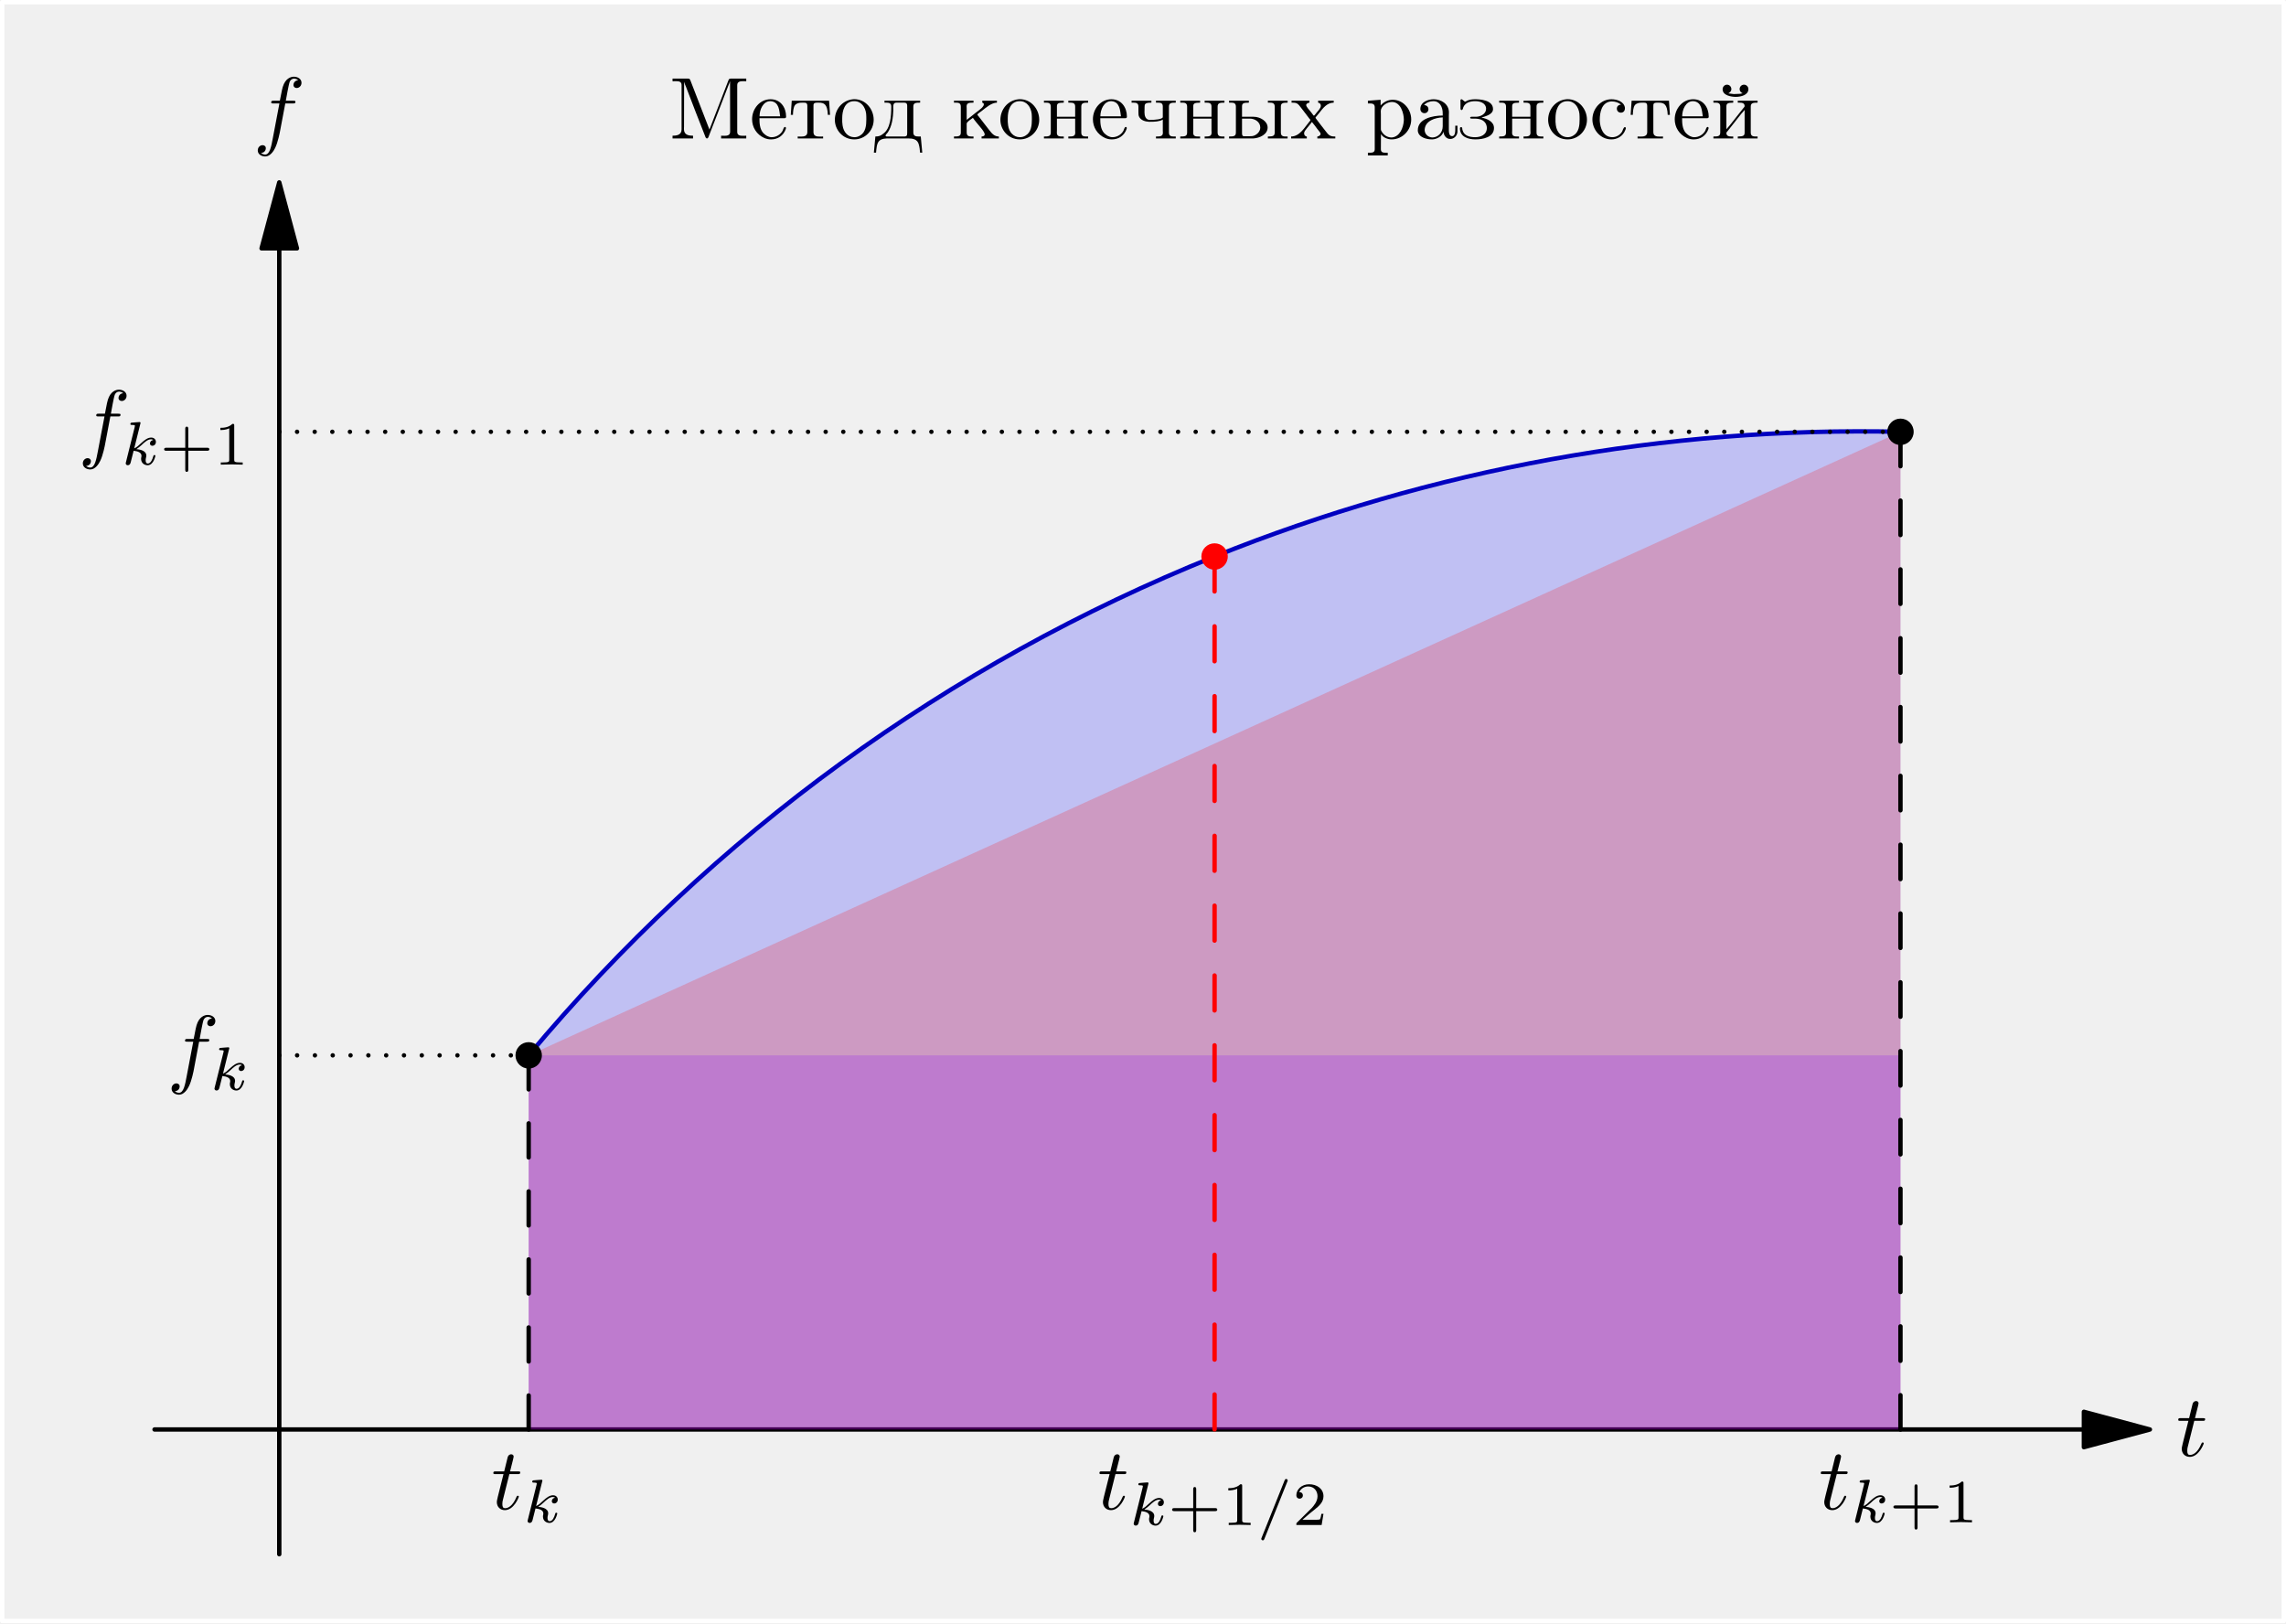
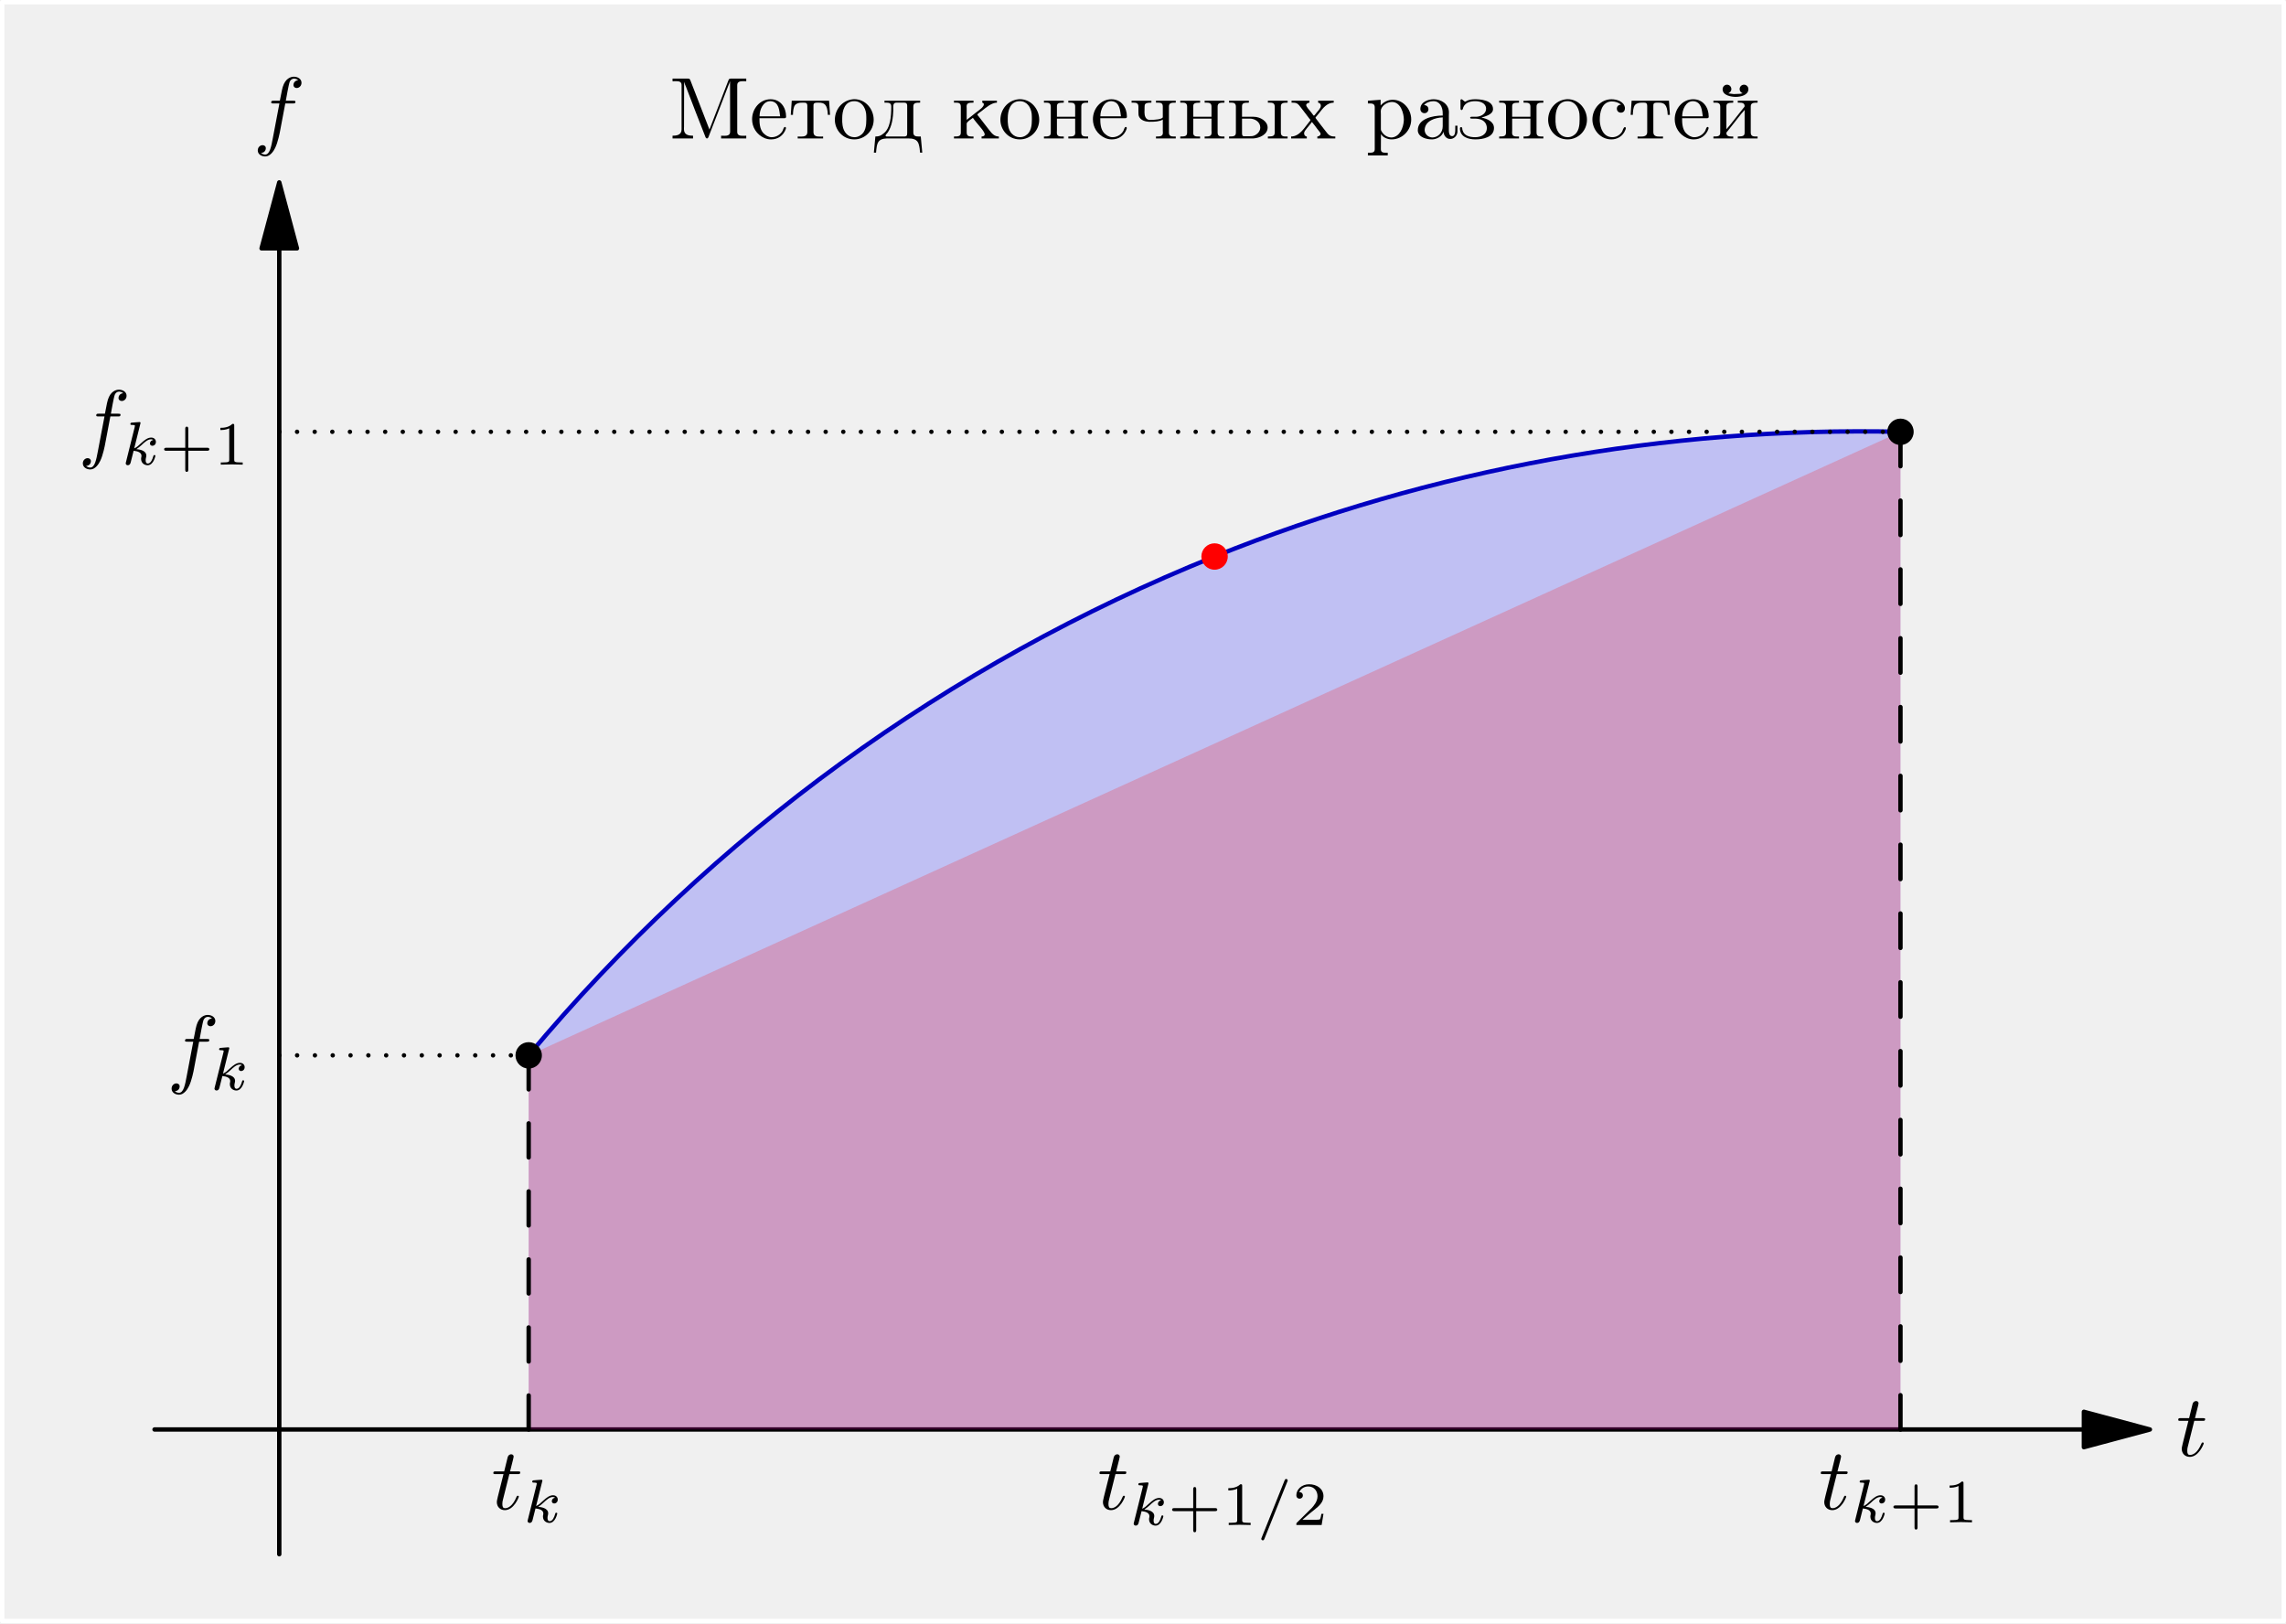
<svg xmlns="http://www.w3.org/2000/svg" xmlns:xlink="http://www.w3.org/1999/xlink" version="1.1" width="259.806pt" height="184.469pt" viewBox="88.148 216.318 259.806 184.469">
  <defs>
    <path id="g3-43" d="M3.229-1.576H5.363C5.454-1.576 5.621-1.576 5.621-1.743C5.621-1.918 5.461-1.918 5.363-1.918H3.229V-4.059C3.229-4.149 3.229-4.317 3.062-4.317C2.887-4.317 2.887-4.156 2.887-4.059V-1.918H.746C.656-1.918 .488-1.918 .488-1.75C.488-1.576 .649-1.576 .746-1.576H2.887V.565C2.887 .656 2.887 .823 3.055 .823C3.229 .823 3.229 .663 3.229 .565V-1.576Z" />
    <path id="g3-49" d="M2.336-4.435C2.336-4.624 2.322-4.631 2.127-4.631C1.681-4.191 1.046-4.184 .76-4.184V-3.933C.928-3.933 1.388-3.933 1.771-4.129V-.572C1.771-.342 1.771-.251 1.074-.251H.809V0C.934-.007 1.792-.028 2.05-.028C2.267-.028 3.145-.007 3.299 0V-.251H3.034C2.336-.251 2.336-.342 2.336-.572V-4.435Z" />
    <path id="g3-50" d="M3.522-1.269H3.285C3.264-1.116 3.194-.704 3.103-.635C3.048-.593 2.511-.593 2.413-.593H1.13C1.862-1.241 2.106-1.437 2.525-1.764C3.041-2.176 3.522-2.608 3.522-3.271C3.522-4.115 2.783-4.631 1.89-4.631C1.025-4.631 .439-4.024 .439-3.382C.439-3.027 .739-2.992 .809-2.992C.976-2.992 1.179-3.11 1.179-3.361C1.179-3.487 1.13-3.731 .767-3.731C.983-4.226 1.458-4.38 1.785-4.38C2.483-4.38 2.845-3.836 2.845-3.271C2.845-2.664 2.413-2.183 2.19-1.932L.509-.272C.439-.209 .439-.195 .439 0H3.313L3.522-1.269Z" />
    <path id="g2-61" d="M3.494-4.924C3.536-5.014 3.536-5.028 3.536-5.056C3.536-5.168 3.445-5.23 3.368-5.23C3.25-5.23 3.215-5.147 3.18-5.056L.579 1.437C.537 1.527 .537 1.541 .537 1.569C.537 1.681 .628 1.743 .704 1.743C.823 1.743 .858 1.66 .893 1.569L3.494-4.924Z" />
    <path id="g2-107" d="M2.183-4.631C2.19-4.645 2.211-4.735 2.211-4.742C2.211-4.777 2.183-4.84 2.099-4.84C1.96-4.84 1.381-4.784 1.206-4.77C1.151-4.763 1.053-4.756 1.053-4.61C1.053-4.512 1.151-4.512 1.234-4.512C1.569-4.512 1.569-4.463 1.569-4.407C1.569-4.359 1.555-4.317 1.541-4.254L.558-.307C.523-.181 .523-.167 .523-.153C.523-.049 .607 .07 .76 .07C.948 .07 1.039-.07 1.081-.223C1.095-.251 1.395-1.478 1.423-1.576C1.918-1.527 2.315-1.367 2.315-1.004C2.315-.969 2.315-.934 2.301-.865C2.273-.76 2.273-.725 2.273-.649C2.273-.153 2.678 .07 3.013 .07C3.689 .07 3.898-.99 3.898-.997C3.898-1.088 3.808-1.088 3.787-1.088C3.689-1.088 3.682-1.053 3.647-.921C3.564-.621 3.375-.126 3.034-.126C2.845-.126 2.79-.3 2.79-.488C2.79-.607 2.79-.621 2.831-.802C2.838-.823 2.866-.941 2.866-1.018C2.866-1.639 2.029-1.736 1.736-1.757C1.939-1.883 2.197-2.113 2.315-2.218C2.671-2.552 3.02-2.88 3.41-2.88C3.494-2.88 3.585-2.859 3.64-2.79C3.34-2.741 3.278-2.504 3.278-2.399C3.278-2.246 3.396-2.141 3.557-2.141C3.745-2.141 3.954-2.294 3.954-2.587C3.954-2.817 3.787-3.075 3.417-3.075C3.02-3.075 2.657-2.79 2.301-2.462C2.008-2.183 1.778-1.967 1.492-1.848L2.183-4.631Z" />
    <path id="g1-102" d="M3.656-3.985H4.513C4.712-3.985 4.812-3.985 4.812-4.184C4.812-4.294 4.712-4.294 4.543-4.294H3.716L3.925-5.43C3.965-5.639 4.105-6.346 4.164-6.466C4.254-6.655 4.423-6.804 4.633-6.804C4.672-6.804 4.932-6.804 5.121-6.625C4.682-6.585 4.583-6.237 4.583-6.087C4.583-5.858 4.762-5.738 4.951-5.738C5.21-5.738 5.499-5.958 5.499-6.336C5.499-6.795 5.041-7.024 4.633-7.024C4.294-7.024 3.666-6.844 3.367-5.858C3.308-5.649 3.278-5.549 3.039-4.294H2.351C2.162-4.294 2.052-4.294 2.052-4.105C2.052-3.985 2.142-3.985 2.331-3.985H2.989L2.242-.05C2.062 .917 1.893 1.823 1.375 1.823C1.335 1.823 1.086 1.823 .897 1.644C1.355 1.614 1.445 1.255 1.445 1.106C1.445 .877 1.265 .757 1.076 .757C.817 .757 .528 .976 .528 1.355C.528 1.803 .966 2.042 1.375 2.042C1.923 2.042 2.321 1.455 2.501 1.076C2.819 .448 3.049-.757 3.059-.827L3.656-3.985Z" />
    <path id="g1-116" d="M2.052-3.985H2.989C3.188-3.985 3.288-3.985 3.288-4.184C3.288-4.294 3.188-4.294 3.009-4.294H2.132C2.491-5.709 2.54-5.908 2.54-5.968C2.54-6.137 2.421-6.237 2.252-6.237C2.222-6.237 1.943-6.227 1.853-5.878L1.465-4.294H.528C.329-4.294 .229-4.294 .229-4.105C.229-3.985 .309-3.985 .508-3.985H1.385C.667-1.156 .628-.986 .628-.807C.628-.269 1.006 .11 1.544 .11C2.56 .11 3.128-1.345 3.128-1.425C3.128-1.524 3.049-1.524 3.009-1.524C2.919-1.524 2.909-1.494 2.859-1.385C2.431-.349 1.903-.11 1.564-.11C1.355-.11 1.255-.239 1.255-.568C1.255-.807 1.275-.877 1.315-1.046L2.052-3.985Z" />
    <path id="g0-204" d="M.369-6.814V-6.506C.498-6.506 .628-6.516 .747-6.516C1.106-6.516 1.395-6.466 1.395-6.067V-1.026C1.395-.379 .797-.319 .369-.319V-.01H2.7V-.319C2.252-.319 1.664-.379 1.664-1.066C1.664-1.156 1.674-1.255 1.674-1.345L1.684-6.446C1.733-6.237 1.833-6.037 1.913-5.838C2.61-3.995 3.328-2.162 4.045-.339C4.085-.229 4.134-.01 4.284-.01H4.294C4.443-.03 4.483-.259 4.533-.379C5.25-2.242 5.998-4.125 6.705-5.998C6.775-6.167 6.854-6.336 6.904-6.516L6.914-.767C6.914-.369 6.595-.309 6.276-.309C6.137-.309 6.007-.319 5.888-.319V-.01H8.747V-.319C8.628-.319 8.498-.309 8.379-.309C8.03-.309 7.721-.359 7.721-.747V-6.067C7.721-6.456 8.04-6.516 8.379-6.516C8.508-6.516 8.638-6.506 8.747-6.506V-6.814H7.014L6.824-6.785L6.725-6.625L4.563-1.016L2.391-6.625L2.291-6.785L2.102-6.814H.369Z" />
    <path id="g0-224" d="M1.116-3.796C1.365-4.105 1.803-4.244 2.172-4.244C2.909-4.244 3.238-3.577 3.238-2.869V-2.61C2.092-2.61 .408-2.252 .408-.946V-.867C.488-.1 1.455 .1 2.022 .1C2.531 .1 3.178-.239 3.308-.747H3.318C3.377-.319 3.646 .05 4.095 .05C4.503 .05 4.862-.279 4.912-.727V-1.455H4.663V-.946C4.663-.677 4.613-.269 4.304-.269C3.985-.269 3.935-.658 3.935-.927V-2.59C3.935-2.72 3.945-2.839 3.945-2.969C3.945-3.935 3.039-4.463 2.212-4.463C1.584-4.463 .697-4.154 .697-3.357C.697-3.068 .907-2.879 1.166-2.879C1.445-2.879 1.614-3.098 1.614-3.337C1.614-3.626 1.385-3.796 1.116-3.796ZM3.238-2.401V-1.395C3.238-.707 2.76-.159 2.112-.12H2.072C1.604-.12 1.186-.488 1.186-.966V-1.016C1.255-2.022 2.381-2.371 3.238-2.401Z" />
    <path id="g0-228" d="M1.215-4.294V-4.075H1.425C1.714-4.075 1.983-4.035 1.983-3.646V-3.587C1.983-2.57 1.903-1.136 1.076-.548C.777-.299 .558-.229 .179-.229L.01 1.604H.259C.299 1.176 .319 .548 .628 .259C.927-.01 1.365-.01 1.743-.01H3.895C4.384-.01 4.971 .05 5.121 .697C5.21 .996 5.23 1.305 5.26 1.604H5.509L5.34-.229H5.111C4.782-.229 4.493-.269 4.493-.697V-3.626C4.493-4.055 4.762-4.075 5.27-4.075V-4.294H1.215ZM3.786-.498C3.786-.259 3.616-.229 3.447-.229H1.455C1.395-.239 1.335-.269 1.335-.339C1.335-.418 1.504-.578 1.594-.697C2.072-1.415 2.192-2.371 2.222-3.238C2.222-3.347 2.212-3.467 2.212-3.577C2.212-3.846 2.262-4.075 2.57-4.075H3.457C3.686-4.075 3.796-3.975 3.796-3.736V-.658C3.796-.598 3.796-.548 3.786-.498Z" />
    <path id="g0-229" d="M1.116-2.311H3.985C4.095-2.311 4.144-2.381 4.144-2.491C4.144-3.547 3.497-4.463 2.381-4.463C1.156-4.463 .279-3.377 .279-2.192C.279-1.275 .787-.458 1.664-.06C1.893 .04 2.162 .1 2.411 .1H2.441C3.208 .1 3.846-.329 4.115-1.096C4.125-1.126 4.125-1.166 4.125-1.196C4.125-1.265 4.085-1.315 4.015-1.315C3.866-1.315 3.806-.986 3.746-.877C3.497-.438 3.019-.149 2.501-.149C2.132-.149 1.813-.359 1.544-.628C1.146-1.086 1.116-1.733 1.116-2.311ZM1.126-2.521C1.126-3.288 1.534-4.244 2.351-4.244H2.401C3.377-4.154 3.367-3.118 3.467-2.521H1.126Z" />
    <path id="g0-231" d="M2.66-2.381C3.078-2.521 3.975-2.71 3.975-3.347C3.975-4.374 2.501-4.463 1.943-4.463C1.614-4.463 1.315-4.423 1.016-4.294C.956-4.264 .887-4.204 .817-4.194H.807C.697-4.194 .508-4.463 .379-4.463C.299-4.463 .269-4.374 .269-4.304C.269-4.254 .279-4.214 .279-4.174V-3.427C.279-3.347 .289-3.258 .379-3.238H.399C.548-3.238 .568-3.467 .608-3.577C.857-4.115 1.435-4.244 1.973-4.244C2.491-4.244 3.188-4.035 3.188-3.377C3.188-2.79 2.56-2.471 2.032-2.471H1.514C1.445-2.471 1.375-2.441 1.375-2.361C1.385-2.262 1.484-2.262 1.564-2.262H1.873C2.511-2.262 3.198-2.082 3.278-1.235C3.278-.399 2.56-.149 1.933-.149C1.345-.149 .667-.309 .508-.956C.448-1.066 .538-1.295 .339-1.295C.239-1.285 .219-1.215 .219-1.136C.219-.169 1.205 .1 1.973 .1C2.829 .1 4.085-.139 4.085-1.196C4.085-1.943 3.268-2.262 2.66-2.381Z" />
    <path id="g0-233" d="M.249-4.294V-4.075H.478C.767-4.075 1.026-4.035 1.026-3.616V-.677C1.026-.249 .757-.229 .249-.229V-.01H2.501V-.229H2.321C2.032-.229 1.724-.259 1.724-.628C1.733-.717 1.823-.787 1.873-.857L2.262-1.345C2.78-1.973 3.248-2.65 3.796-3.248V-.667C3.796-.329 3.656-.229 3.019-.229V-.01H5.27V-.229H5.041C4.762-.229 4.493-.269 4.493-.677V-3.616C4.493-4.045 4.752-4.075 5.27-4.075V-4.294H3.019V-4.075H3.198C3.487-4.075 3.796-4.045 3.796-3.676C3.786-3.587 3.696-3.517 3.646-3.447L3.258-2.959C2.74-2.331 2.271-1.654 1.724-1.056V-3.636C1.724-3.975 1.863-4.075 2.501-4.075V-4.294H.249ZM3.577-5.141L3.278-5.081L2.56-5.051L1.943-5.131C2.142-5.25 2.271-5.37 2.291-5.589C2.291-5.908 2.062-6.117 1.793-6.117C1.504-6.117 1.295-5.868 1.295-5.599C1.295-4.882 2.291-4.732 2.79-4.732C3.377-4.732 4.184-4.932 4.224-5.569V-5.619C4.224-5.908 3.985-6.117 3.726-6.117C3.427-6.117 3.228-5.868 3.228-5.619C3.228-5.39 3.377-5.22 3.577-5.141Z" />
    <path id="g0-234" d="M.259-4.294V-4.075H.488C.777-4.075 1.036-4.035 1.036-3.616V-.677C1.036-.249 .767-.229 .259-.229V-.01H2.481V-.229H2.271C1.973-.229 1.704-.269 1.704-.687V-1.674C1.704-1.903 2.162-2.152 2.411-2.351C2.511-2.182 2.66-2.022 2.78-1.863C3.108-1.445 3.756-.777 3.756-.458C3.756-.319 3.606-.229 3.397-.229V-.01H5.36V-.229C4.852-.239 4.603-.528 4.254-.976L3.059-2.521C3.009-2.58 2.919-2.67 2.919-2.72C2.919-2.79 3.258-3.019 3.407-3.128C3.915-3.527 4.543-4.075 5.141-4.075V-4.294H3.477V-4.075C3.597-4.035 3.656-3.985 3.656-3.885C3.656-3.756 3.547-3.606 3.467-3.527L3.387-3.447C3.168-3.248 2.919-3.068 2.68-2.889C2.351-2.63 2.032-2.361 1.704-2.122V-3.437C1.704-3.497 1.694-3.577 1.694-3.646C1.694-4.065 2.012-4.075 2.481-4.075V-4.294H.259Z" />
    <path id="g0-237" d="M.249-4.294V-4.075H.478C.767-4.075 1.026-4.035 1.026-3.616V-.677C1.026-.249 .757-.229 .249-.229V-.01H2.501V-.229H2.262C1.973-.229 1.714-.269 1.714-.667C1.714-.747 1.724-.827 1.724-.887V-2.262H3.796V-.887C3.796-.827 3.806-.747 3.806-.667C3.806-.229 3.487-.229 3.019-.229V-.01H5.27V-.229H5.041C4.762-.229 4.493-.269 4.493-.677V-3.616C4.493-4.045 4.752-4.075 5.27-4.075V-4.294H3.019V-4.075H3.228C3.517-4.075 3.796-4.035 3.796-3.646V-2.471H1.724V-3.646C1.724-3.975 1.843-4.075 2.501-4.075V-4.294H.249Z" />
    <path id="g0-238" d="M2.341-4.463C1.086-4.334 .279-3.278 .279-2.122C.279-.996 1.166 .1 2.491 .1C3.686 .1 4.692-.877 4.692-2.132C4.692-3.318 3.796-4.473 2.471-4.473C2.431-4.473 2.381-4.463 2.341-4.463ZM1.116-1.893V-2.331C1.116-3.088 1.355-4.244 2.481-4.244C3.288-4.244 3.746-3.567 3.836-2.809C3.856-2.59 3.856-2.381 3.856-2.162C3.856-1.514 3.786-.707 3.148-.339C2.949-.209 2.73-.149 2.501-.149C1.773-.149 1.265-.717 1.156-1.494C1.136-1.624 1.136-1.763 1.116-1.893Z" />
    <path id="g0-240" d="M.269-4.294V-3.985H.458C.757-3.985 1.046-3.955 1.046-3.557V1.215C1.046 1.574 .787 1.614 .498 1.614H.269V1.923H2.521V1.614H2.281C1.983 1.614 1.743 1.574 1.743 1.215L1.753-.508C1.983-.1 2.54 .1 2.969 .1C4.204 .1 5.191-.956 5.191-2.162C5.191-3.357 4.264-4.403 3.098-4.403C2.55-4.403 2.072-4.164 1.714-3.756V-4.403L.269-4.294ZM4.344-1.983C4.294-1.255 3.905-.209 2.999-.12H2.939C2.511-.12 2.122-.359 1.883-.717C1.803-.827 1.743-.927 1.743-1.066V-2.74C1.743-2.869 1.733-2.999 1.733-3.128C1.733-3.656 2.411-4.154 2.999-4.154C4.005-4.154 4.354-2.849 4.354-2.142C4.354-2.092 4.354-2.032 4.344-1.983Z" />
    <path id="g0-241" d="M3.577-3.856C3.318-3.836 3.108-3.676 3.108-3.397C3.108-3.128 3.298-2.939 3.567-2.939C3.866-2.939 4.025-3.158 4.025-3.437V-3.497C3.925-4.224 3.078-4.463 2.501-4.463C1.285-4.463 .329-3.397 .329-2.162C.329-1.036 1.205 .1 2.491 .1C3.148 .1 3.796-.259 4.065-.956C4.085-1.016 4.134-1.106 4.134-1.176S4.085-1.295 4.015-1.295C3.866-1.295 3.776-.917 3.706-.787C3.467-.399 3.059-.159 2.61-.149C1.544-.149 1.215-1.215 1.166-2.002V-2.122C1.166-2.919 1.355-4.115 2.451-4.214H2.531C2.899-4.214 3.288-4.105 3.577-3.856Z" />
    <path id="g0-242" d="M.359-4.294L.249-2.69H.498C.508-3.059 .538-3.557 .737-3.806C.927-4.025 1.245-4.075 1.524-4.075H1.714C1.953-4.075 2.132-4.055 2.132-3.696V-.727C2.132-.279 1.763-.219 1.395-.219C1.275-.219 1.146-.229 1.036-.229V-.01H3.925V-.229C3.796-.229 3.676-.219 3.547-.219C3.168-.219 2.829-.279 2.829-.727V-3.696C2.829-3.905 2.829-4.075 3.248-4.075H3.437C4.065-4.075 4.413-3.875 4.463-2.69H4.712L4.603-4.294H.359Z" />
    <path id="g0-245" d="M.169-4.294V-4.075H.279C.448-4.075 .618-4.065 .767-3.995C.956-3.895 1.096-3.696 1.225-3.527C1.435-3.258 1.644-2.979 1.853-2.71L2.192-2.262C2.232-2.222 2.311-2.142 2.311-2.082C2.301-2.032 2.222-1.953 2.192-1.913C1.694-1.335 1.116-.229 .12-.229V-.01H1.903V-.229C1.704-.229 1.594-.418 1.594-.578C1.594-.787 1.743-.956 1.873-1.116S2.122-1.425 2.252-1.584C2.331-1.684 2.421-1.773 2.481-1.883C2.7-1.634 2.889-1.355 3.088-1.096L3.318-.807C3.377-.717 3.467-.638 3.467-.518C3.467-.349 3.258-.239 3.098-.229V-.01H5.141V-.229H5.031C4.483-.229 4.314-.488 4.065-.807C3.706-1.255 3.367-1.704 3.029-2.152L2.939-2.271C2.919-2.291 2.899-2.321 2.889-2.351C2.889-2.411 2.959-2.471 2.989-2.511L3.308-2.899C3.736-3.447 4.194-4.075 4.961-4.075V-4.294H3.188V-4.075C3.377-4.055 3.497-3.905 3.497-3.726C3.497-3.427 3.158-3.138 2.999-2.919C2.909-2.819 2.77-2.6 2.71-2.6C2.67-2.6 2.64-2.66 2.61-2.69L2.411-2.959C2.182-3.248 1.833-3.606 1.833-3.796C1.833-3.965 2.052-4.065 2.202-4.075V-4.294H.169Z" />
    <path id="g0-247" d="M.249-4.294V-4.075H.438C.747-4.075 1.026-4.045 1.026-3.626V-2.979C1.026-2.79 1.026-2.6 1.126-2.431C1.335-2.062 1.813-1.923 2.212-1.903H2.351C2.829-1.903 3.387-1.913 3.796-2.152V-.857C3.796-.797 3.806-.727 3.806-.658C3.806-.239 3.487-.229 3.019-.229V-.01H5.27V-.229H5.041C4.762-.229 4.493-.269 4.493-.677V-3.616C4.493-4.045 4.752-4.075 5.27-4.075V-4.294H3.019V-4.075H3.258C3.537-4.075 3.796-4.035 3.796-3.646V-2.441C3.796-2.182 2.829-2.112 2.331-2.112S1.714-2.6 1.714-2.969C1.714-3.098 1.724-3.238 1.724-3.357V-3.557C1.724-3.915 1.753-4.075 2.501-4.075V-4.294H.249Z" />
    <path id="g0-251" d="M.259-4.294V-4.075H.488C.777-4.075 1.036-4.035 1.036-3.616V-.677C1.036-.249 .767-.229 .259-.229V-.01H3.029C3.726-.05 4.643-.458 4.643-1.245C4.643-1.993 3.766-2.471 3.059-2.471H1.733V-3.646C1.733-4.005 1.903-4.075 2.511-4.075V-4.294H.259ZM4.672-4.294V-4.075H4.882C5.181-4.075 5.45-4.035 5.45-3.616V-.697C5.45-.289 5.25-.229 4.672-.229V-.01H6.914V-.229H6.725C6.416-.229 6.147-.259 6.147-.687V-3.626C6.147-4.015 6.356-4.075 6.914-4.075V-4.294H4.672ZM1.733-2.262H2.62C3.198-2.262 3.806-1.883 3.806-1.255V-1.225C3.806-.757 3.357-.359 2.929-.279C2.78-.259 2.63-.259 2.481-.259H1.953C1.743-.259 1.733-.468 1.733-.628V-2.262Z" />
  </defs>
  <g id="page1">
    <g transform="matrix(0.996264 0 0 0.996264 88.1477 216.318)">
      <path d="M 0.251 184.91L 260.529 184.91L 260.529 0.251L 0.251 0.251L 0.251 184.91Z" fill="none" stroke="#ffffff" stroke-linecap="round" stroke-linejoin="round" stroke-miterlimit="10.037" stroke-width="0.502" />
    </g>
    <use x="164.214" y="232.06" xlink:href="#g0-204" />
    <use x="173.345" y="232.06" xlink:href="#g0-229" />
    <use x="177.771" y="232.06" xlink:href="#g0-242" />
    <use x="182.751" y="232.06" xlink:href="#g0-238" />
    <use x="187.455" y="232.06" xlink:href="#g0-228" />
    <use x="196.308" y="232.06" xlink:href="#g0-234" />
    <use x="201.565" y="232.06" xlink:href="#g0-238" />
    <use x="206.545" y="232.06" xlink:href="#g0-237" />
    <use x="212.079" y="232.06" xlink:href="#g0-229" />
    <use x="216.505" y="232.06" xlink:href="#g0-247" />
    <use x="222.039" y="232.06" xlink:href="#g0-237" />
    <use x="227.572" y="232.06" xlink:href="#g0-251" />
    <use x="234.766" y="232.06" xlink:href="#g0-245" />
    <use x="243.343" y="232.06" xlink:href="#g0-240" />
    <use x="248.876" y="232.06" xlink:href="#g0-224" />
    <use x="253.856" y="232.06" xlink:href="#g0-231" />
    <use x="258.283" y="232.06" xlink:href="#g0-237" />
    <use x="263.816" y="232.06" xlink:href="#g0-238" />
    <use x="268.797" y="232.06" xlink:href="#g0-241" />
    <use x="273.223" y="232.06" xlink:href="#g0-242" />
    <use x="278.203" y="232.06" xlink:href="#g0-229" />
    <use x="282.63" y="232.06" xlink:href="#g0-233" />
    <g transform="matrix(0.996264 0 0 0.996264 88.1477 216.318)">
      <path d="M 237.725 163.069L 17.631 163.069" fill="none" stroke="#000000" stroke-linecap="round" stroke-linejoin="round" stroke-miterlimit="10.037" stroke-width="0.502" />
    </g>
    <g transform="matrix(0.996264 0 0 0.996264 88.1477 216.318)">
      <path d="M 245.253 163.069L 237.725 161.052L 237.725 165.086L 245.253 163.069Z" fill="#000000" />
    </g>
    <g transform="matrix(0.996264 0 0 0.996264 88.1477 216.318)">
      <path d="M 245.253 163.069L 237.725 161.052L 237.725 165.086L 245.253 163.069Z" fill="none" stroke="#000000" stroke-linecap="round" stroke-linejoin="round" stroke-miterlimit="10.037" stroke-width="0.502" />
    </g>
    <g transform="matrix(0.996264 0 0 0.996264 88.1477 216.318)">
      <path d="M 31.857 28.333L 31.857 177.295" fill="none" stroke="#000000" stroke-linecap="round" stroke-linejoin="round" stroke-miterlimit="10.037" stroke-width="0.502" />
    </g>
    <g transform="matrix(0.996264 0 0 0.996264 88.1477 216.318)">
      <path d="M 31.857 20.805L 29.84 28.333L 33.874 28.333L 31.857 20.805Z" fill="#000000" />
    </g>
    <g transform="matrix(0.996264 0 0 0.996264 88.1477 216.318)">
      <path d="M 31.857 20.805L 29.84 28.333L 33.874 28.333L 31.857 20.805Z" fill="none" stroke="#000000" stroke-linecap="round" stroke-linejoin="round" stroke-miterlimit="10.037" stroke-width="0.502" />
    </g>
    <use x="335.477" y="381.781" xlink:href="#g1-116" />
    <use x="116.915" y="232.059" xlink:href="#g1-102" />
    <g transform="matrix(0.996264 0 0 0.996264 88.1477 216.318)">
      <path d="M 60.31 163.069L 60.31 120.39C 81.294 95.253 108.176 75.703 138.555 63.484C 163.404 53.49 190.024 48.65 216.8 49.258L 216.8 163.069L 60.31 163.069Z" fill="#0000ff" opacity="0.2" />
    </g>
    <g transform="matrix(0.996264 0 0 0.996264 88.1477 216.318)">
      <path d="M 60.31 163.069L 60.31 120.39L 216.8 49.258L 216.8 163.069L 60.31 163.069Z" fill="#ff0000" opacity="0.2" />
    </g>
    <g transform="matrix(0.996264 0 0 0.996264 88.1477 216.318)">
-       <path d="M 60.31 163.069L 60.31 120.39L 216.8 120.39L 216.8 163.069L 60.31 163.069Z" fill="#8000ff" opacity="0.2" />
-     </g>
-     <g transform="matrix(0.996264 0 0 0.996264 88.1477 216.318)">
      <path d="M 60.31 120.39C 81.294 95.253 108.176 75.703 138.555 63.484C 163.404 53.49 190.024 48.65 216.8 49.258" fill="none" stroke="#0000c0" stroke-linecap="round" stroke-linejoin="round" stroke-miterlimit="10.037" stroke-width="0.502" />
    </g>
    <g transform="matrix(0.996264 0 0 0.996264 88.1477 216.318)">
      <path d="M 60.31 120.39L 60.31 163.069" fill="none" stroke="#000000" stroke-dasharray="3.88,3.88" stroke-linecap="round" stroke-linejoin="round" stroke-miterlimit="10.037" stroke-width="0.502" />
    </g>
    <use x="143.986" y="387.834" xlink:href="#g1-116" />
    <use x="147.584" y="389.328" xlink:href="#g2-107" />
    <g transform="matrix(0.996264 0 0 0.996264 88.1477 216.318)">
      <path d="M 216.8 49.258L 216.8 163.069" fill="none" stroke="#000000" stroke-dasharray="3.925,3.925" stroke-linecap="round" stroke-linejoin="round" stroke-miterlimit="10.037" stroke-width="0.502" />
    </g>
    <use x="294.848" y="387.834" xlink:href="#g1-116" />
    <use x="298.446" y="389.328" xlink:href="#g2-107" />
    <use x="302.85" y="389.328" xlink:href="#g3-43" />
    <use x="308.966" y="389.328" xlink:href="#g3-49" />
-     <g transform="matrix(0.996264 0 0 0.996264 88.1477 216.318)">
-       <path d="M 138.555 63.484L 138.555 163.069" fill="none" stroke="#ff0000" stroke-dasharray="3.983,3.983" stroke-linecap="round" stroke-linejoin="round" stroke-miterlimit="10.037" stroke-width="0.502" />
-     </g>
    <use x="212.869" y="387.834" xlink:href="#g1-116" />
    <use x="216.467" y="389.633" xlink:href="#g2-107" />
    <use x="220.87" y="389.633" xlink:href="#g3-43" />
    <use x="226.986" y="389.633" xlink:href="#g3-49" />
    <use x="230.958" y="389.633" xlink:href="#g2-61" />
    <use x="235.04" y="389.633" xlink:href="#g3-50" />
    <g transform="matrix(0.996264 0 0 0.996264 88.1477 216.318)">
      <path d="M 60.31 120.39L 31.857 120.39" fill="none" stroke="#000000" stroke-dasharray="0,2.032" stroke-linecap="round" stroke-linejoin="round" stroke-miterlimit="10.037" stroke-width="0.502" />
    </g>
    <use x="107.122" y="338.688" xlink:href="#g1-102" />
    <use x="111.999" y="340.183" xlink:href="#g2-107" />
    <g transform="matrix(0.996264 0 0 0.996264 88.1477 216.318)">
      <path d="M 216.8 49.258L 31.857 49.258" fill="none" stroke="#000000" stroke-dasharray="0,2.01" stroke-linecap="round" stroke-linejoin="round" stroke-miterlimit="10.037" stroke-width="0.502" />
    </g>
    <use x="97.034" y="267.629" xlink:href="#g1-102" />
    <use x="101.912" y="269.123" xlink:href="#g2-107" />
    <use x="106.316" y="269.123" xlink:href="#g3-43" />
    <use x="112.432" y="269.123" xlink:href="#g3-49" />
    <g transform="matrix(0.996264 0 0 0.996264 88.1477 216.318)">
      <circle cx="60.31" cy="120.39" fill="#000000" r="1.506" />
    </g>
    <g transform="matrix(0.996264 0 0 0.996264 88.1477 216.318)">
      <circle cx="138.555" cy="63.484" fill="#ff0000" r="1.506" />
    </g>
    <g transform="matrix(0.996264 0 0 0.996264 88.1477 216.318)">
      <circle cx="216.8" cy="49.258" fill="#000000" r="1.506" />
    </g>
  </g>
</svg>
